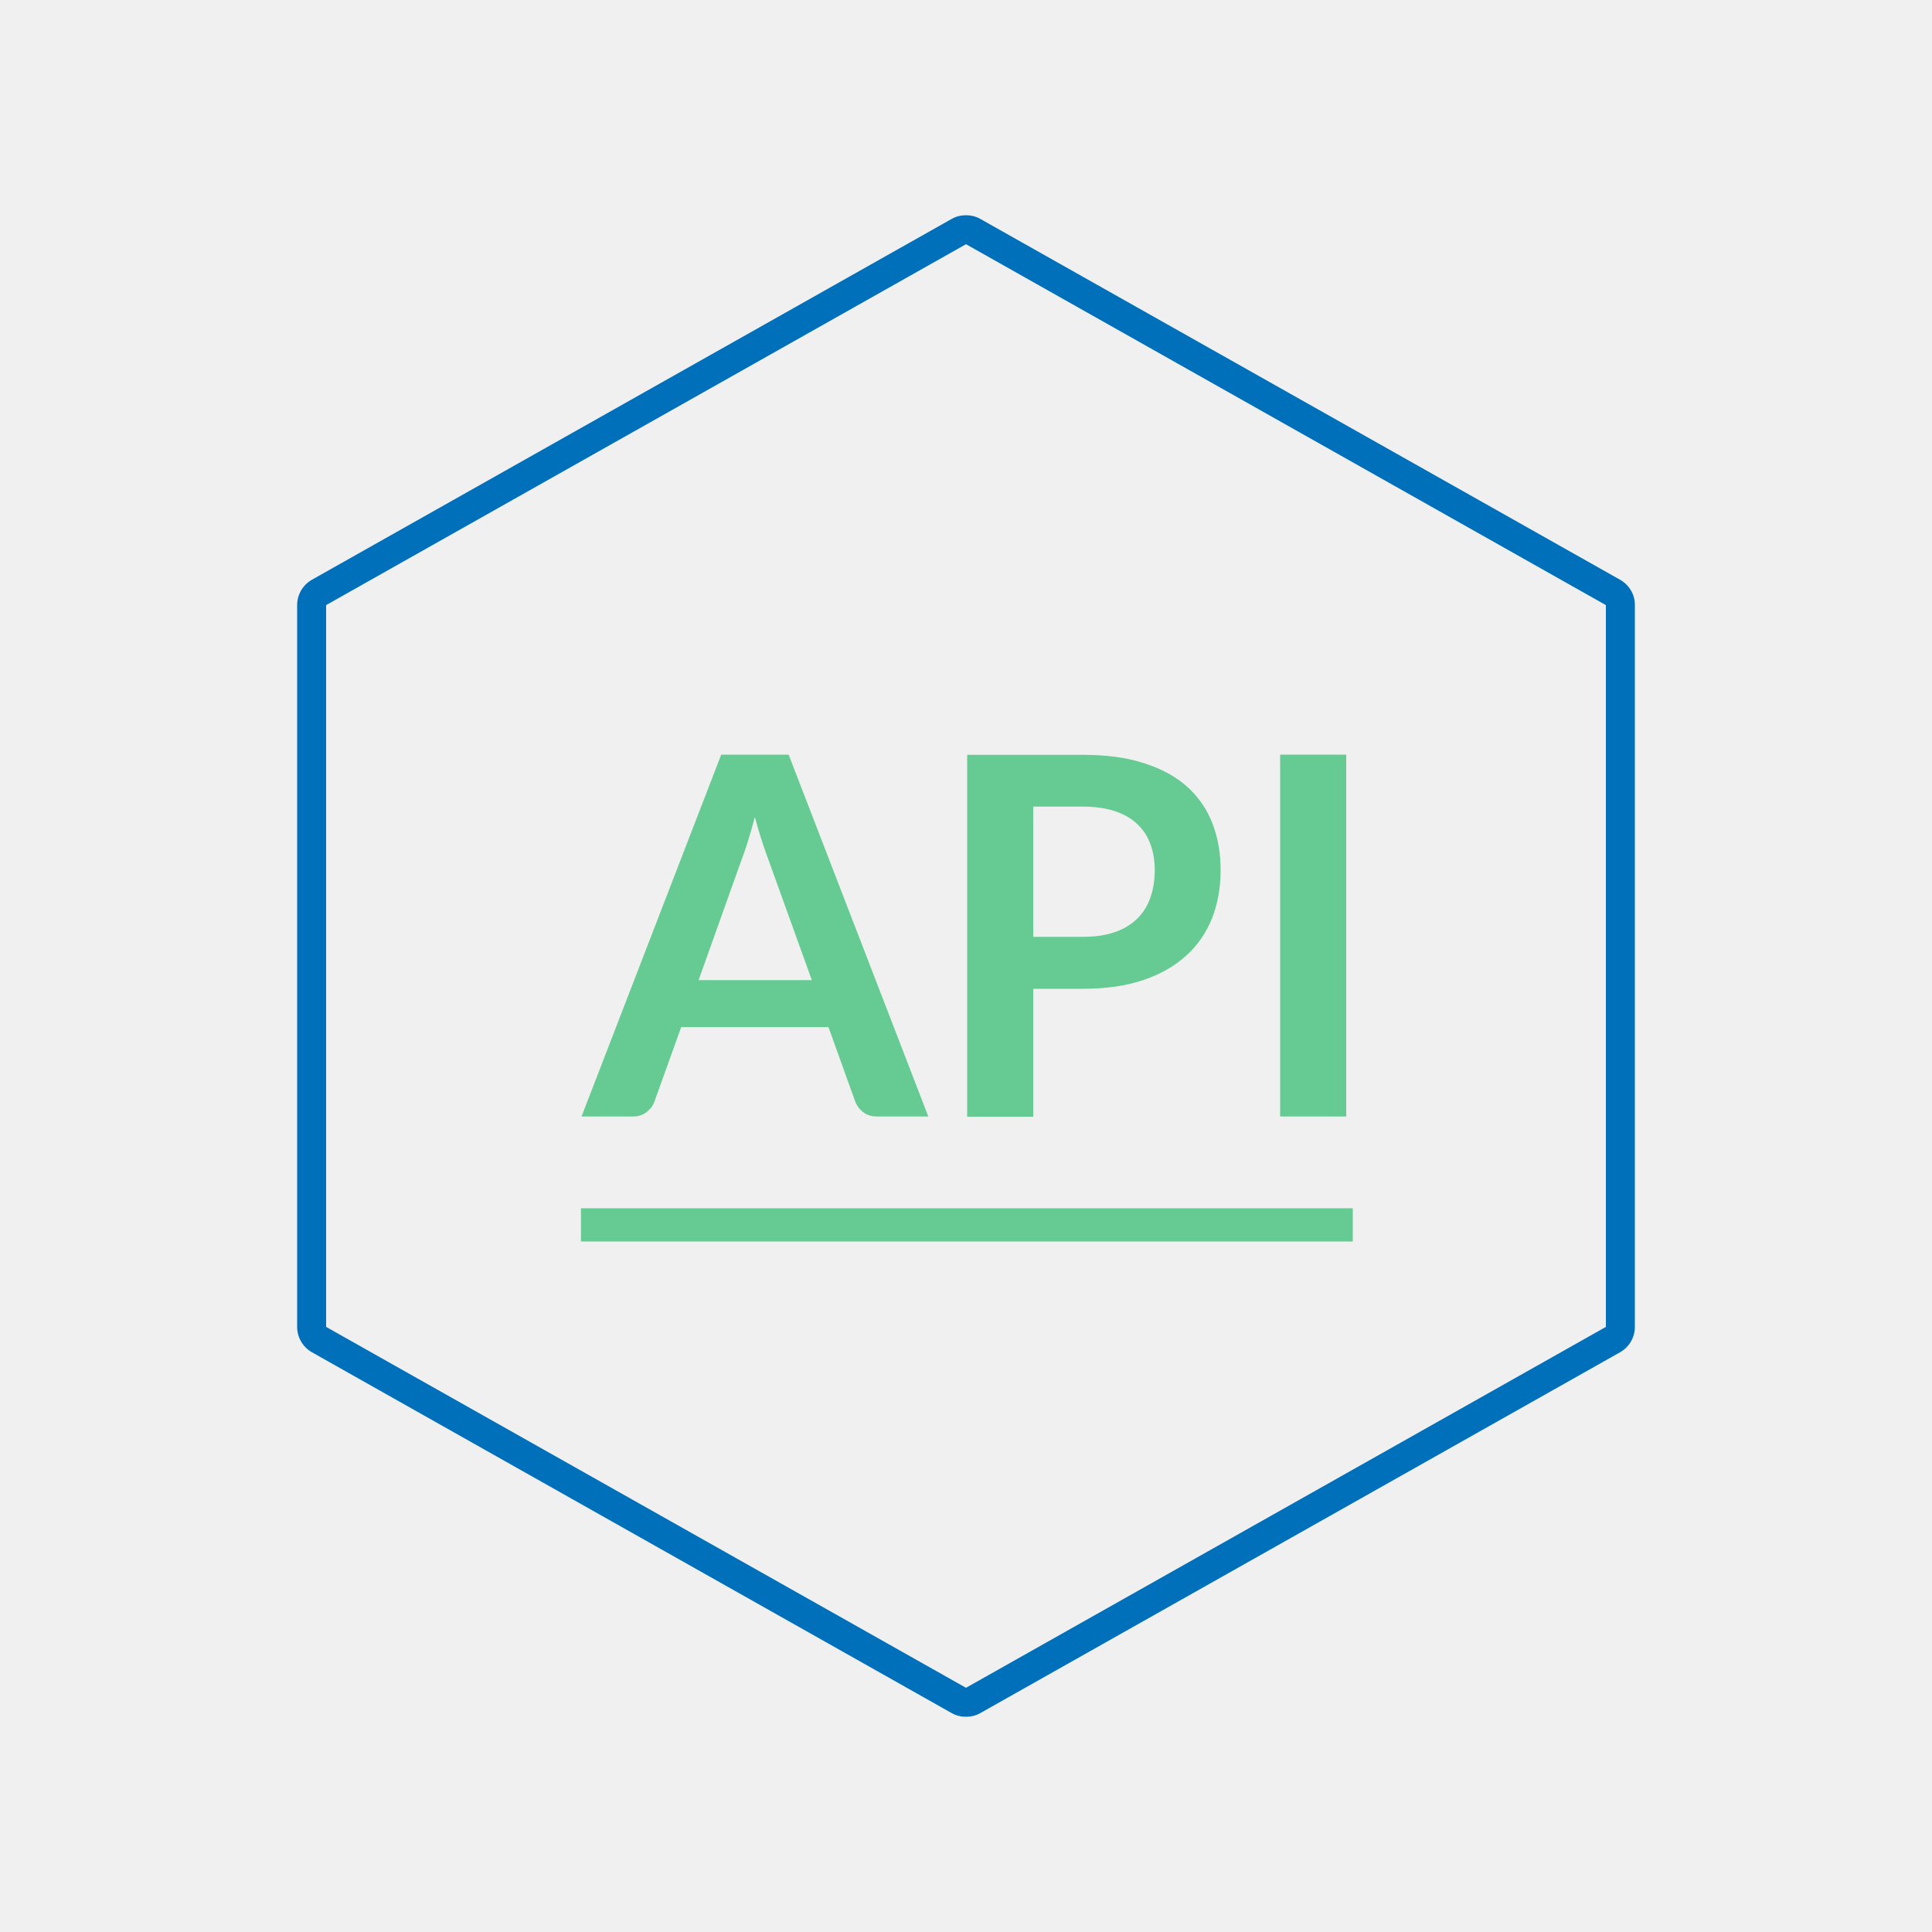
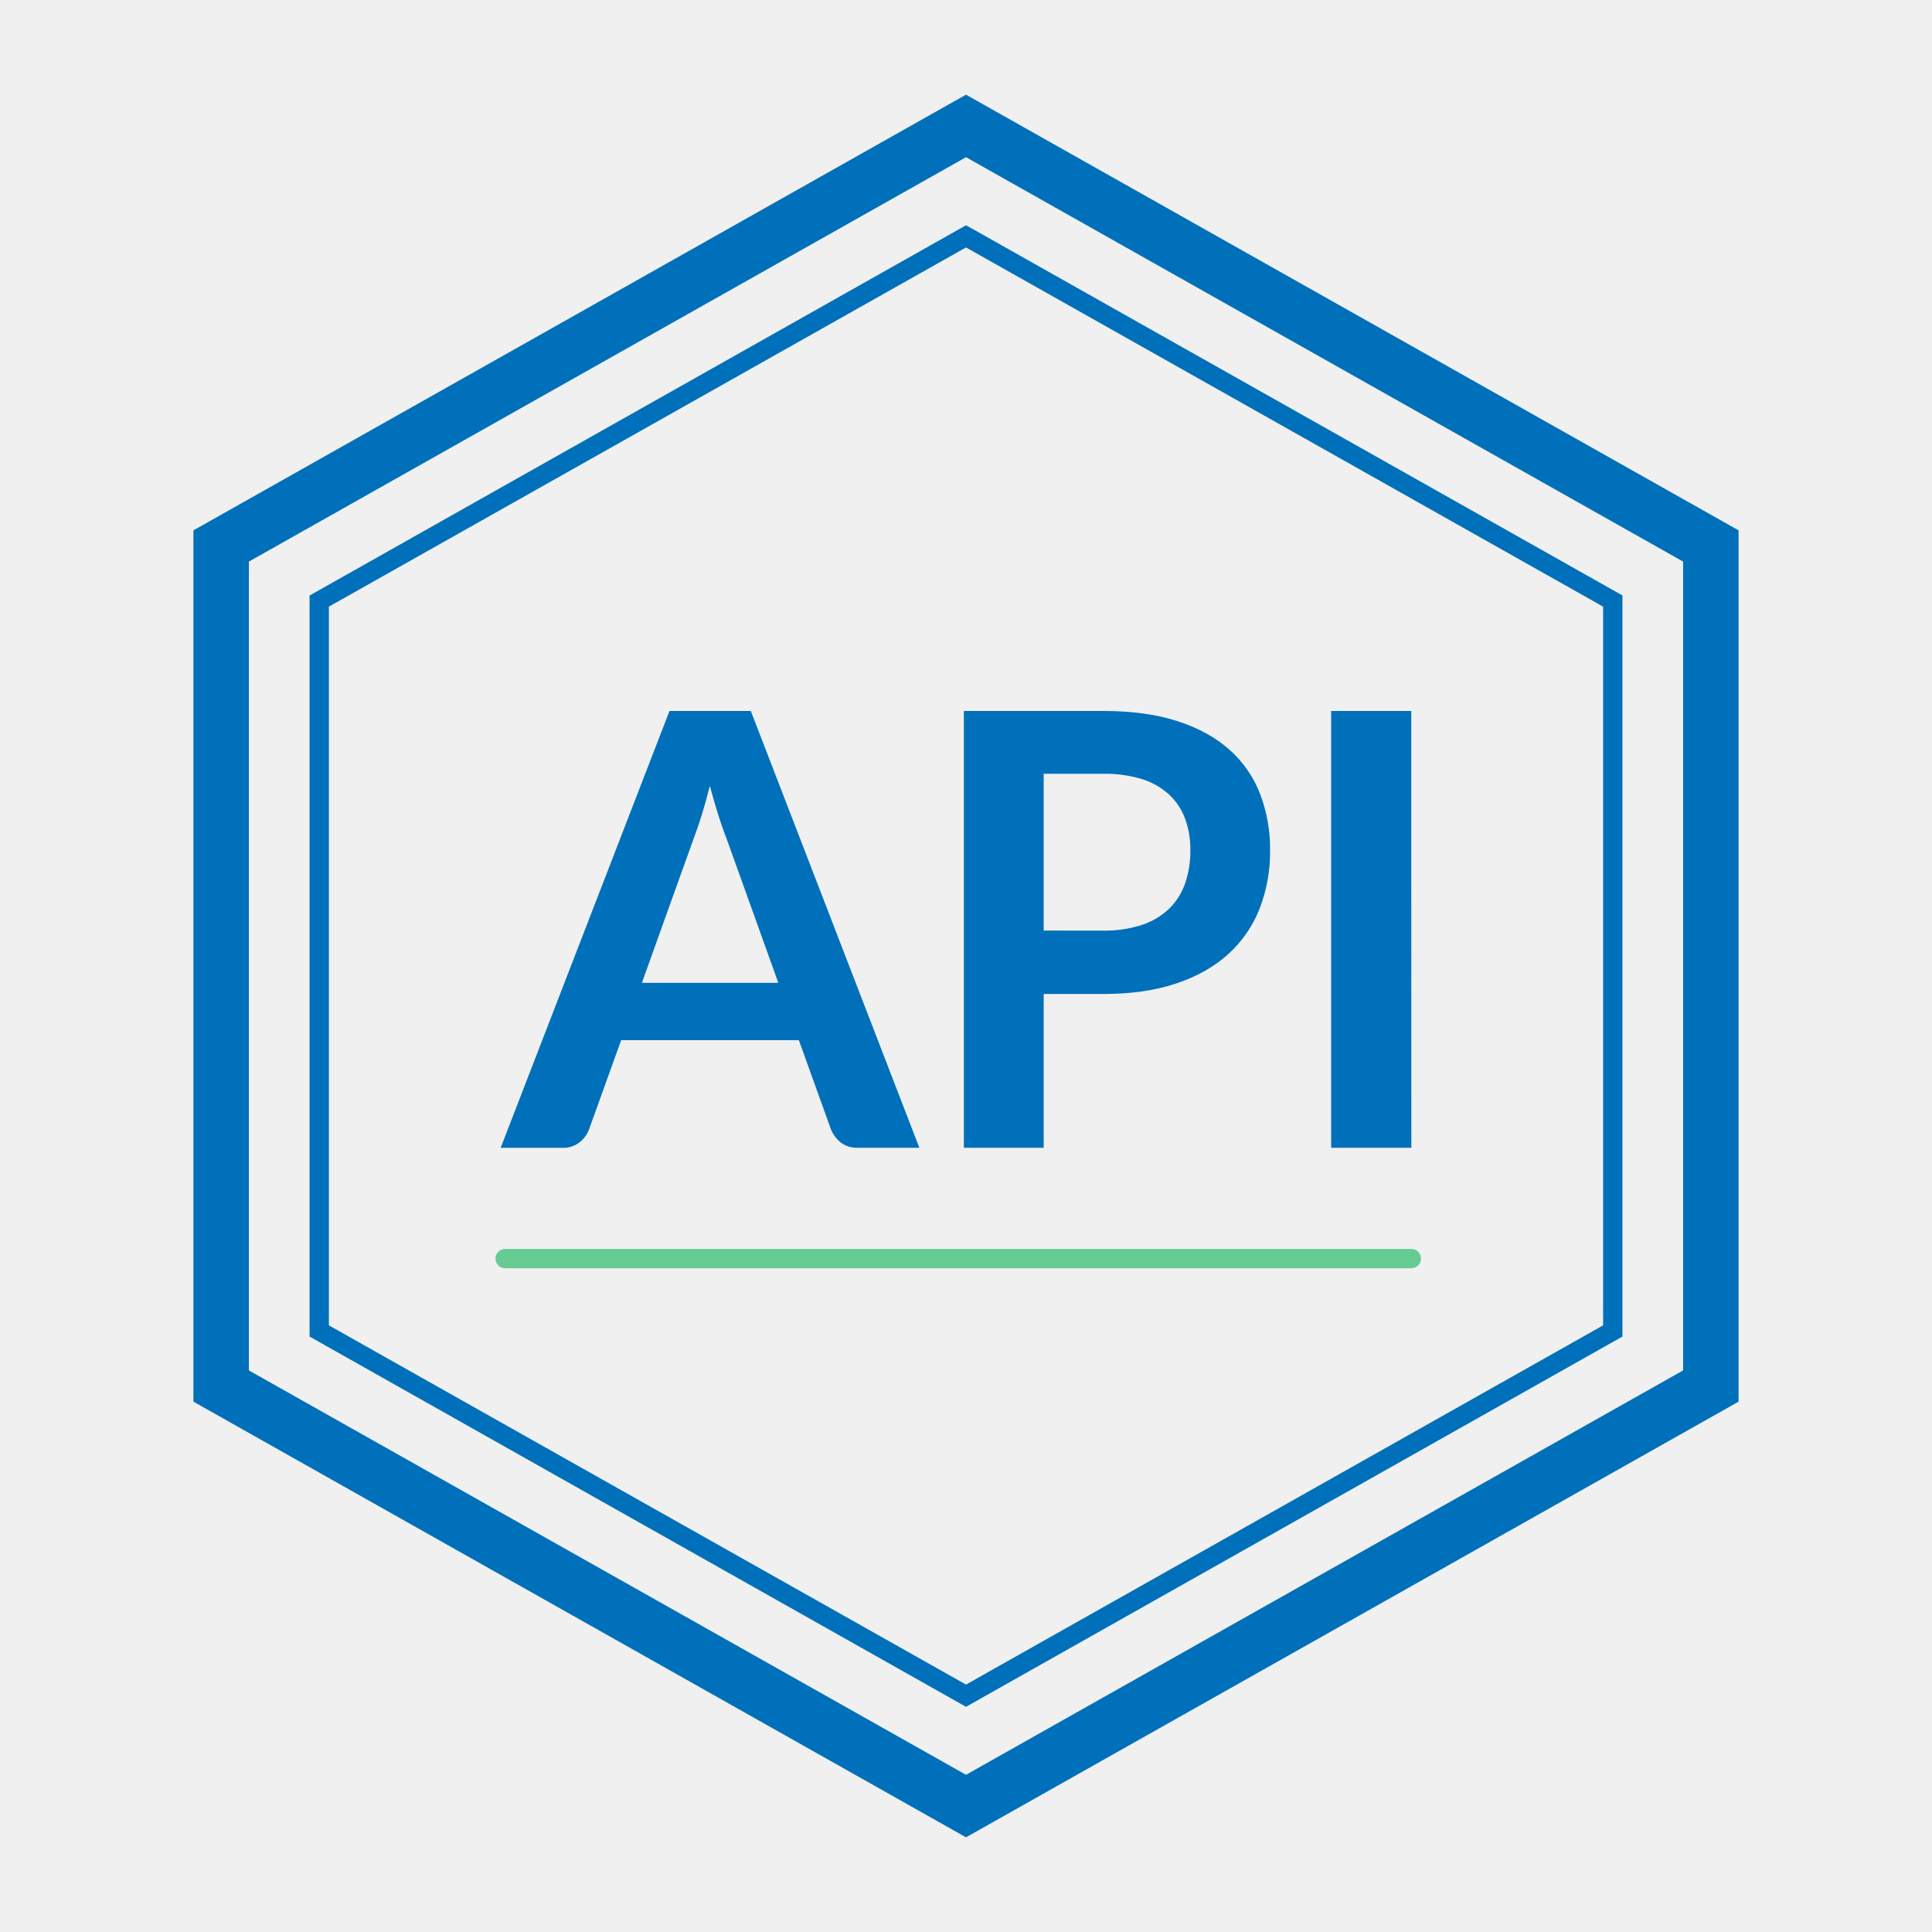
- <svg xmlns="http://www.w3.org/2000/svg" version="1.1" id="Ebene_1" x="0px" y="0px" width="1000px" height="1000px" viewBox="0 0 1000 1000" enable-background="new 0 0 1000 1000" xml:space="preserve">
-   <g display="none">
-     <path display="inline" fill="#FFFFFF" d="M60.7,765.4c0,27.8,22.6,50.3,50.3,50.3h778c27.8,0,50.3-22.6,50.3-50.3V279.9H60.7V765.4   z M420.9,381.2h313.5c5.4,0,9.8,4.4,9.8,9.8c0,5.4-4.4,9.8-9.8,9.8H420.9c-5.4,0-9.8-4.4-9.8-9.8   C411.1,385.6,415.5,381.2,420.9,381.2z M420.7,424.4h177.9c5.4,0,9.8,4.4,9.8,9.8c0.1,5.5-4.3,9.8-9.7,9.8h-178   c-5.4,0-9.8-4.4-9.8-9.8C410.9,428.8,415.3,424.4,420.7,424.4z M420,513.8h313.5c5.4,0,9.8,4.4,9.8,9.8c0.1,5.5-4.3,9.8-9.7,9.8   H420c-5.4,0-9.8-4.4-9.8-9.8S414.6,513.8,420,513.8z M420,557.2h177.9c5.4,0,9.8,4.4,9.8,9.8c0.1,5.4-4.3,9.8-9.7,9.8H420   c-5.4,0-9.8-4.4-9.8-9.8S414.6,557.2,420,557.2z M420,651.9h313.5c5.4,0,9.8,4.4,9.8,9.8c0.1,5.4-4.3,9.8-9.7,9.8H420   c-5.4,0-9.8-4.4-9.8-9.8S414.6,651.9,420,651.9z M420,695.1h177.9c5.4,0,9.8,4.4,9.8,9.8c0.1,5.5-4.3,9.8-9.7,9.8H420   c-5.4,0-9.8-4.4-9.8-9.8S414.6,695.1,420,695.1z M348.2,383.5l-48,48l-21.6-21.6l6.8-6.8l14.7,14.9l41.3-41.3L348.2,383.5z    M305.2,364.4c6.3,0,12.5,1.4,18.2,3.3l-7.6,7.6c-3.4-1-6.8-1.5-10.6-1.5c-21.1,0-38.3,17.3-38.3,38.3c0,21.1,17.3,38.3,38.3,38.3   c21.1,0,38.3-17.3,38.3-38.3v0.1h9.6c0,26.4-21.6,48-48,48c-26.4,0-48-21.6-48-48C257.2,386,278.8,364.4,305.2,364.4z M347.4,516.3   l-48,48l-21.6-21.6l6.8-6.8l14.7,14.9l41.3-41.3L347.4,516.3z M304.4,497.2c6.3,0,12.5,1.4,18.2,3.3l-7.6,7.6   c-3.4-1-6.8-1.5-10.6-1.5c-21.1,0-38.3,17.3-38.3,38.3c0,21.1,17.3,38.3,38.3,38.3c21.1,0,38.3-17.3,38.3-38.3v0.1h9.6   c0,26.4-21.6,48-48,48c-26.4,0-48-21.6-48-48S278,497.2,304.4,497.2z M347.4,654.2l-48,48l-21.6-21.6l6.8-6.8l14.7,14.9l41.3-41.3   L347.4,654.2z M304.4,635.1c6.3,0,12.5,1.4,18.2,3.3l-7.6,7.6c-3.4-1-6.8-1.5-10.6-1.5c-21.1,0-38.3,17.3-38.3,38.3   s17.3,38.3,38.3,38.3c21.1,0,38.3-17.3,38.3-38.3v0.1h9.6c0,26.4-21.6,48-48,48c-26.4,0-48-21.6-48-48S278,635.1,304.4,635.1z" />
-     <path display="inline" fill="#0070BA" d="M889,173.5H111c-33.6,0-61.1,27.5-61.1,61.1v530.9c0,33.6,27.5,61.1,61.1,61.1h778   c33.6,0,61.1-27.5,61.1-61.1V234.6C950.1,200.9,922.7,173.5,889,173.5z M939.3,765.4c0,27.8-22.6,50.3-50.3,50.3H111   c-27.8,0-50.3-22.6-50.3-50.3V279.9h878.6V765.4z M859.9,226.4c0,8.1-6.6,14.7-14.7,14.7s-14.7-6.6-14.7-14.7   c0-8.1,6.6-14.7,14.7-14.7S859.9,218.3,859.9,226.4z M816.7,226.4c0,8.1-6.6,14.7-14.7,14.7s-14.7-6.6-14.7-14.7   c0-8.1,6.6-14.7,14.7-14.7S816.7,218.3,816.7,226.4z M888.3,211.7c8.1,0,14.7,6.6,14.7,14.7c0,8.1-6.6,14.7-14.7,14.7   s-14.7-6.6-14.7-14.7C873.6,218.3,880.2,211.7,888.3,211.7z" />
-     <polygon display="inline" fill="#66CB92" points="285.4,403.1 278.7,409.9 300.3,431.5 348.2,383.5 341.4,376.7 300.2,418  " />
-     <path display="inline" fill="#66CB92" d="M305.2,460.3c26.4,0,48-21.6,48-48h-9.6v-0.1c0,21.1-17.3,38.3-38.3,38.3   c-21.1,0-38.3-17.3-38.3-38.3c0-21.1,17.3-38.3,38.3-38.3c3.8,0,7.2,0.5,10.6,1.5l7.6-7.6c-5.8-2-12-3.3-18.2-3.3   c-26.4,0-48,21.6-48,48C257.2,438.7,278.8,460.3,305.2,460.3z" />
-     <path display="inline" fill="#66CB92" d="M420.9,400.8h313.5c5.4,0,9.8-4.4,9.8-9.8c0-5.4-4.4-9.8-9.8-9.8H420.9   c-5.4,0-9.8,4.4-9.8,9.8C411.1,396.4,415.5,400.8,420.9,400.8z" />
-     <path display="inline" fill="#0070BA" d="M420.7,444h178c5.4,0,9.8-4.3,9.7-9.8c0-5.4-4.4-9.8-9.8-9.8H420.7   c-5.4,0-9.8,4.4-9.8,9.8C410.9,439.6,415.3,444,420.7,444z" />
-     <polygon display="inline" fill="#66CB92" points="284.7,535.9 277.9,542.7 299.5,564.2 347.4,516.3 340.7,509.5 299.4,550.8  " />
-     <path display="inline" fill="#66CB92" d="M304.4,593.1c26.4,0,48-21.6,48-48h-9.6V545c0,21.1-17.3,38.3-38.3,38.3   c-21.1,0-38.3-17.3-38.3-38.3c0-21.1,17.3-38.3,38.3-38.3c3.8,0,7.2,0.5,10.6,1.5l7.6-7.6c-5.8-2-12-3.3-18.2-3.3   c-26.4,0-48,21.6-48,48S278,593.1,304.4,593.1z" />
-     <path display="inline" fill="#66CB92" d="M420,533.4h313.6c5.4,0,9.8-4.3,9.7-9.8c0-5.4-4.4-9.8-9.8-9.8H420   c-5.4,0-9.8,4.4-9.8,9.8S414.6,533.4,420,533.4z" />
-     <path display="inline" fill="#0070BA" d="M420,576.8h178c5.4,0,9.8-4.4,9.7-9.8c0-5.4-4.4-9.8-9.8-9.8H420c-5.4,0-9.8,4.4-9.8,9.8   S414.6,576.8,420,576.8z" />
-     <path display="inline" fill="#66CB92" d="M304.4,731c26.4,0,48-21.6,48-48h-9.6V683c0,21.1-17.3,38.3-38.3,38.3   c-21.1,0-38.3-17.3-38.3-38.3s17.3-38.3,38.3-38.3c3.8,0,7.2,0.5,10.6,1.5l7.6-7.6c-5.8-2-12-3.3-18.2-3.3c-26.4,0-48,21.6-48,48   S278,731,304.4,731z" />
-     <polygon display="inline" fill="#66CB92" points="284.7,673.9 277.9,680.6 299.5,702.2 347.4,654.2 340.7,647.5 299.4,688.8  " />
-     <path display="inline" fill="#66CB92" d="M420,671.5h313.6c5.4,0,9.8-4.4,9.7-9.8c0-5.4-4.4-9.8-9.8-9.8H420   c-5.4,0-9.8,4.4-9.8,9.8S414.6,671.5,420,671.5z" />
-     <path display="inline" fill="#0070BA" d="M420,714.8h178c5.4,0,9.8-4.3,9.7-9.8c0-5.4-4.4-9.8-9.8-9.8H420c-5.4,0-9.8,4.4-9.8,9.8   S414.6,714.8,420,714.8z" />
-     <circle display="inline" fill="#FFFFFF" cx="802" cy="226.4" r="14.7" />
-     <circle display="inline" fill="#FFFFFF" cx="845.2" cy="226.4" r="14.7" />
-     <circle display="inline" fill="#FFFFFF" cx="888.3" cy="226.4" r="14.7" />
-   </g>
-   <g display="none">
-     <path display="inline" fill="none" d="M623.1,752.1H706c48.7,0,91.6,24.9,116.7,62.6V124.2H304v751.5H484   C492.1,806.1,551.3,752.1,623.1,752.1z M758.3,629.1c-8.1,51.6-56.5,86.8-108.1,78.7c-51.6-8.1-86.8-56.5-78.7-108.1   c8.1-51.6,56.5-86.8,108.1-78.7C731.2,529.2,766.4,577.6,758.3,629.1z M411.9,215.3h298.7v16.3H411.9V215.3z M411.9,267.8h298.7   v16.3H411.9V267.8z M411.9,320.3h298.7v16.3H411.9V320.3z" />
-     <path display="inline" fill="#66CB92" d="M706,752.1h-82.9c-71.8,0-131,54-139.1,123.7h338.6v-61.1   C797.6,776.9,754.7,752.1,706,752.1z" />
-     <path display="inline" fill="#0070BA" d="M835.5,888.6v-49.8V663.4v-552H205.9c-22.8,0-41.4,18.6-41.4,41.4v694.3   c0,22.8,18.6,41.4,41.4,41.4h181.5h95.7H835.5z M304,875.8V124.2h518.7v690.4v61.1H484H304z" />
-     <ellipse transform="matrix(0.7071 -0.7071 0.7071 0.7071 -239.7276 650.157)" display="inline" fill="#66CB92" cx="664.9" cy="614.5" rx="94.5" ry="94.5" />
-     <rect x="411.9" y="320.3" display="inline" fill="#66CB92" width="298.7" height="16.3" />
-     <rect x="411.9" y="267.8" display="inline" fill="#0070BA" width="298.7" height="16.3" />
-     <rect x="411.9" y="215.3" display="inline" fill="#66CB92" width="298.7" height="16.3" />
-   </g>
-   <g display="none">
-     <path display="inline" fill="none" d="M61,765.2c0,1.2,0.1,2.4,0.1,3.5v-8.2C85.8,723.4,128,699,175.9,699h81.4   c68.8,0,125.8,50.5,136,116.5h495.4c27.7,0,50.3-22.6,50.3-50.3V280H61V765.2z M858.8,672.3l-19.6,6.4c-1.3,4.4-3,8.4-5.1,12.5   l9.4,18.6L827.4,726l-18.6-9.4c-4,2-8.1,4-12.5,5.1l-6.4,19.6H767l-6.4-19.6c-4.4-1.3-8.4-3-12.5-5.1l-18.6,9.4l-16.2-16.2   l9.4-18.6c-2-4-4-8.1-5.1-12.5l-19.6-6.4v-22.9l19.6-6.4c1.3-4.4,3-8.4,5.1-12.5l-9.4-18.6l16.2-16.2l18.6,9.4c4-2,8.1-4,12.5-5.1   l6.4-19.6h22.9l6.4,19.6c4.4,1.3,8.4,3,12.5,5.1l18.6-9.4l16.2,16.2l-9.4,18.6c2,4,4,8.1,5.1,12.5l19.6,6.4V672.3z M538.5,375.3   h313.3c5.4,0,9.8,4.4,9.8,9.8c0,5.4-4.4,9.8-9.8,9.8H538.5c-5.4,0-9.8-4.4-9.8-9.8C528.7,379.7,533.1,375.3,538.5,375.3z    M537.7,439.4h313.3c5.4,0,9.8,4.4,9.8,9.8c0,5.4-4.4,9.8-9.8,9.8H537.7c-5.4,0-9.8-4.4-9.8-9.8   C527.9,443.8,532.3,439.4,537.7,439.4z M527.9,508.7c0-5.4,4.4-9.8,9.8-9.8h313.3c5.4,0,9.8,4.4,9.8,9.8v0c0,5.4-4.4,9.8-9.8,9.8   H537.7C532.3,518.5,527.9,514.1,527.9,508.7L527.9,508.7z M216.2,470.8c51.3,0,92.9,41.6,92.9,92.9c0,51.3-41.6,92.9-92.9,92.9   c-51.3,0-92.9-41.6-92.9-92.9C123.2,512.4,164.8,470.8,216.2,470.8z" />
-     <path display="inline" fill="none" d="M832.4,646.7c-1.3-5.1-3.4-10.1-6.1-14.5l-1-2l8.8-17.2l-8.1-8.1l-17.2,8.8l-2-1   c-4.4-2.7-9.4-4.7-14.5-6.1l-2-0.7l-6.1-18.2h-11.5l-6.1,18.2l-2,0.7c-5.1,1.3-9.8,3.4-14.5,6.1l-2,1l-17.2-8.8l-8.1,8.1l8.8,17.2   l-1,2c-2.7,4.4-4.7,9.4-6.1,14.5l-0.7,2l-18.2,6.1v11.5l18.2,6.1l0.7,2c1.3,5.1,3.4,10.1,6.1,14.5l1,2l-8.8,17.2l8.1,8.1l17.2-8.8   l2,1c4.4,2.7,9.4,4.7,14.5,6.1l2,0.7l6.1,18.2h11.5l6.1-18.2l2-0.7c5.1-1.3,9.8-3.4,14.5-6.1l2-1l17.2,8.8l8.1-8.1l-8.8-17.2l1-2   c2.7-4.4,4.7-9.4,6.1-14.5l0.7-2l18.2-6.1v-11.5l-18.2-6.1L832.4,646.7z M778.4,698.7c-20.9,0-38.1-17.2-38.1-38.1   s17.2-38.1,38.1-38.1c20.9,0,38.1,17.2,38.1,38.1S799.4,698.7,778.4,698.7z" />
-     <ellipse transform="matrix(0.9925 -0.1222 0.1222 0.9925 -74.8723 100.0611)" display="inline" fill="none" cx="778.4" cy="660.5" rx="30" ry="30" />
-     <path display="inline" fill="#66CB92" d="M257.3,699h-81.4c-47.9,0-90,24.4-114.7,61.5v8.2c1.8,26.1,23.6,46.7,50.1,46.7h282   C383.1,749.5,326.1,699,257.3,699z" />
-     <ellipse transform="matrix(0.7071 -0.7071 0.7071 0.7071 -335.2787 317.9649)" display="inline" fill="#66CB92" cx="216.2" cy="563.7" rx="92.9" ry="92.9" />
-     <path display="inline" fill="#0070BA" d="M888.7,173.7H111.3c-33.7,0-61.1,27.4-61.1,61.1v530.5c0,12.9,4,24.9,10.9,34.8   c6.1,8.8,14.5,16,24.4,20.6c7.8,3.7,16.6,5.7,25.8,5.7h777.4c33.7,0,61.1-27.4,61.1-61.1V234.8   C949.7,201.1,922.4,173.7,888.7,173.7z M205.1,226.6c0,8.1-6.6,14.7-14.7,14.7c-8.1,0-14.7-6.6-14.7-14.7c0-8.1,6.6-14.7,14.7-14.7   C198.5,211.9,205.1,218.5,205.1,226.6z M162,226.6c0,8.1-6.6,14.7-14.7,14.7s-14.7-6.6-14.7-14.7c0-8.1,6.6-14.7,14.7-14.7   S162,218.5,162,226.6z M104.1,211.9c8.1,0,14.7,6.6,14.7,14.7c0,8.1-6.6,14.7-14.7,14.7s-14.7-6.6-14.7-14.7   C89.5,218.5,96,211.9,104.1,211.9z M939,765.2c0,27.7-22.6,50.3-50.3,50.3H393.3h-282c-26.5,0-48.3-20.7-50.1-46.7   c-0.1-1.2-0.1-2.3-0.1-3.5V280H939V765.2z" />
-     <path display="inline" fill="#66CB92" d="M538.5,394.9h313.3c5.4,0,9.8-4.4,9.8-9.8c0-5.4-4.4-9.8-9.8-9.8H538.5   c-5.4,0-9.8,4.4-9.8,9.8C528.7,390.6,533.1,394.9,538.5,394.9z" />
-     <path display="inline" fill="#0070BA" d="M537.7,459h313.3c5.4,0,9.8-4.4,9.8-9.8c0-5.4-4.4-9.8-9.8-9.8H537.7   c-5.4,0-9.8,4.4-9.8,9.8C527.9,454.6,532.3,459,537.7,459z" />
-     <path display="inline" fill="#66CB92" d="M537.7,518.5h313.3c5.4,0,9.8-4.4,9.8-9.8v0c0-5.4-4.4-9.8-9.8-9.8H537.7   c-5.4,0-9.8,4.4-9.8,9.8v0C527.9,514.1,532.3,518.5,537.7,518.5z" />
-     <circle display="inline" fill="#FFFFFF" cx="104.1" cy="226.6" r="14.7" />
-     <circle display="inline" fill="#FFFFFF" cx="147.3" cy="226.6" r="14.7" />
-     <circle display="inline" fill="#FFFFFF" cx="190.4" cy="226.6" r="14.7" />
-     <path display="inline" fill="#66CB92" d="M778.4,622.4c-20.9,0-38.1,17.2-38.1,38.1s17.2,38.1,38.1,38.1   c20.9,0,38.1-17.2,38.1-38.1S799.4,622.4,778.4,622.4z M778.4,690.6c-16.5,0-30-13.5-30-30s13.5-30,30-30c16.5,0,30,13.5,30,30   S795,690.6,778.4,690.6z" />
-     <path display="inline" fill="#0070BA" d="M834.1,630.5l9.4-18.6l-16.2-16.2l-18.6,9.4c-4-2-8.1-3.7-12.5-5.1l-6.4-19.6H767   l-6.4,19.6c-4.4,1-8.4,3-12.5,5.1l-18.6-9.4l-16.2,16.2l9.4,18.6c-2,4-3.7,8.1-5.1,12.5l-19.6,6.4v22.9l19.6,6.4   c1,4.4,3,8.4,5.1,12.5l-9.4,18.6l16.2,16.2l18.6-9.4c4,2,8.1,3.7,12.5,5.1l6.4,19.6h22.9l6.4-19.6c4.4-1,8.4-3,12.5-5.1l18.6,9.4   l16.2-16.2l-9.4-18.6c2-4,3.7-8.1,5.1-12.5l19.6-6.4v-22.9l-19.6-6.4C838.2,638.6,836.1,634.5,834.1,630.5z M851.3,666.3l-18.2,6.1   l-0.7,2c-1.3,5.1-3.4,10.1-6.1,14.5l-1,2l8.8,17.2l-8.1,8.1l-17.2-8.8l-2,1c-4.7,2.7-9.4,4.7-14.5,6.1l-2,0.7l-6.1,18.2h-11.5   l-6.1-18.2l-2-0.7c-5.1-1.3-10.1-3.4-14.5-6.1l-2-1l-17.2,8.8l-8.1-8.1l8.8-17.2l-1-2c-2.7-4.4-4.7-9.4-6.1-14.5l-0.7-2l-18.2-6.1   v-11.5l18.2-6.1l0.7-2c1.3-5.1,3.4-10.1,6.1-14.5l1-2l-8.8-17.2l8.1-8.1l17.2,8.8l2-1c4.7-2.7,9.4-4.7,14.5-6.1l2-0.7l6.1-18.2   h11.5l6.1,18.2l2,0.7c5.1,1.3,10.1,3.4,14.5,6.1l2,1l17.2-8.8l8.1,8.1l-8.8,17.2l1,2c2.7,4.4,4.7,9.4,6.1,14.5l0.7,2l18.2,6.1   V666.3z" />
-   </g>
-   <g>
-     <path fill="none" d="M397.6,444.9c-1-2.8-2.1-6-3.4-9.8c-1.2-3.8-2.4-7.8-3.6-12.2c-1.2,4.4-2.3,8.5-3.5,12.3   c-1.2,3.8-2.3,7.1-3.4,9.9l-22.4,62.1h58.6L397.6,444.9z" />
-     <path fill="none" d="M576.9,482.4c4.6-1.6,8.5-3.9,11.6-6.9c3.1-3,5.4-6.6,6.9-10.9c1.5-4.3,2.3-9,2.3-14.4c0-5-0.8-9.5-2.3-13.5   c-1.5-4-3.8-7.5-6.9-10.4c-3.1-2.9-6.9-5.1-11.6-6.6c-4.6-1.5-10.1-2.3-16.4-2.3h-25.7v67.3h25.7   C566.8,484.8,572.2,484,576.9,482.4z" />
-     <path fill="none" d="M168.8,313.2v373.6L500,873.6l331.2-186.8V313.2L500,126.4L168.8,313.2z M373.2,390.6h34.9l72.3,187.3H454   c-3,0-5.4-0.8-7.3-2.3c-1.9-1.5-3.3-3.4-4.1-5.6l-13.8-38.4h-76.2l-13.8,38.4c-0.7,2-2,3.8-4,5.5c-2,1.6-4.4,2.4-7.3,2.4h-26.6   L373.2,390.6z M700.2,642.6H300.7v-17.2h399.5V642.6z M662.6,390.6h34.2v187.3h-34.2V390.6z M500.6,390.6h59.9   c12.3,0,22.9,1.5,31.9,4.4c9,3,16.5,7.1,22.3,12.3c5.8,5.3,10.1,11.6,12.9,18.9c2.8,7.3,4.2,15.3,4.2,24c0,9.1-1.5,17.4-4.4,24.9   c-2.9,7.5-7.4,14-13.4,19.4c-6,5.4-13.4,9.6-22.3,12.7c-8.9,3-19.3,4.5-31.2,4.5h-25.7v66.2h-34.2V390.6z" />
-     <path fill="#0070BA" d="M838.6,300.1L507.4,113.3c-2.3-1.3-4.8-1.9-7.4-1.9s-5.1,0.6-7.4,1.9L161.4,300.1   c-4.7,2.7-7.6,7.7-7.6,13.1v373.6c0,5.4,2.9,10.4,7.6,13.1l331.2,186.8c2.3,1.3,4.8,1.9,7.4,1.9s5.1-0.6,7.4-1.9l331.2-186.8   c4.7-2.7,7.6-7.7,7.6-13.1V313.2C846.3,307.8,843.3,302.8,838.6,300.1z M831.2,686.8L500,873.6L168.8,686.8V313.2L500,126.4   l331.2,186.8V686.8z" />
-     <path fill="#66CB92" d="M334.8,575.5c2-1.6,3.3-3.4,4-5.5l13.8-38.4h76.2l13.8,38.4c0.8,2.2,2.2,4.1,4.1,5.6   c1.9,1.5,4.3,2.3,7.3,2.3h26.5l-72.3-187.3h-34.9l-72.3,187.3h26.6C330.4,577.9,332.9,577.1,334.8,575.5z M383.8,445.1   c1.1-2.8,2.2-6.1,3.4-9.9c1.2-3.8,2.3-7.9,3.5-12.3c1.2,4.4,2.4,8.5,3.6,12.2c1.2,3.8,2.4,7,3.4,9.8l22.5,62.4h-58.6L383.8,445.1z" />
-     <path fill="#66CB92" d="M534.8,511.8h25.7c11.9,0,22.3-1.5,31.2-4.5c8.9-3,16.3-7.2,22.3-12.7c6-5.4,10.4-11.9,13.4-19.4   c2.9-7.5,4.4-15.8,4.4-24.9c0-8.7-1.4-16.7-4.2-24c-2.8-7.3-7.1-13.6-12.9-18.9c-5.8-5.3-13.3-9.4-22.3-12.3   c-9-3-19.7-4.4-31.9-4.4h-59.9v187.3h34.2V511.8z M534.8,417.5h25.7c6.3,0,11.8,0.8,16.4,2.3c4.6,1.5,8.5,3.7,11.6,6.6   c3.1,2.9,5.4,6.3,6.9,10.4c1.5,4,2.3,8.6,2.3,13.5c0,5.3-0.8,10.1-2.3,14.4c-1.5,4.3-3.8,7.9-6.9,10.9c-3.1,3-6.9,5.3-11.6,6.9   c-4.6,1.6-10.1,2.4-16.4,2.4h-25.7V417.5z" />
-     <rect x="662.6" y="390.6" fill="#66CB92" width="34.2" height="187.3" />
-     <rect x="300.7" y="625.4" fill="#66CB92" width="399.5" height="17.2" />
+ <svg xmlns="http://www.w3.org/2000/svg" viewBox="0 0 1000 1000">
+   <defs>
+     <style>.cls-1{fill:#0070ba;}.cls-2{fill:#66cb92;}</style>
+   </defs>
+   <g id="Grafik">
+     <path class="cls-1" d="M475.86,594.08H443.91a13.43,13.43,0,0,1-8.75-2.74,16.86,16.86,0,0,1-5.07-6.8L413.5,538.41h-92l-16.59,46.13a15,15,0,0,1-4.76,6.57,13.16,13.16,0,0,1-8.75,3H259.14L346.53,368h42.09Zm-73-85.37-27-75.21q-2-5-4.15-11.89t-4.3-14.85q-2,8-4.14,14.93t-4.15,12.12l-26.88,74.9Z" />
+     <path class="cls-1" d="M571.08,368q22.27,0,38.55,5.32t26.88,14.85A58.87,58.87,0,0,1,652.25,411a79.92,79.92,0,0,1,5.15,29.08,81.48,81.48,0,0,1-5.38,30.1A62.49,62.49,0,0,1,635.9,493.7q-10.75,9.84-27,15.32t-37.86,5.47H540.21v79.59H498.89V368Zm0,113.68a61.24,61.24,0,0,0,19.82-2.9A37.37,37.37,0,0,0,605,470.48a33.6,33.6,0,0,0,8.37-13.14,51.18,51.18,0,0,0,2.76-17.28,46.38,46.38,0,0,0-2.76-16.41A32.51,32.51,0,0,0,605,411.14a36.86,36.86,0,0,0-14-7.9,65.17,65.17,0,0,0-20-2.74H540.21v81.16Z" />
+     <path class="cls-1" d="M730.51,594.08H689V368h41.47Z" />
+     <path class="cls-2" d="M730.51,656.44H261.45a5,5,0,0,1,0-10H730.51a5,5,0,0,1,0,10Z" />
+     <path class="cls-1" d="M500,49,100.12,274.5v451L500,951,899.88,725.5v-451ZM871.18,709.32,500,918.63,128.82,709.32V290.68L500,81.37,871.18,290.68Z" />
+     <path class="cls-1" d="M495.09,119.37l-329.77,186-5.09,2.87V691.81l5.09,2.86,329.77,186,4.91,2.77,4.91-2.77,329.77-186,5.09-2.86V308.2l-5.09-2.87-329.77-186L500,116.6ZM829.77,314V686L500,871.93,170.23,686V314L500,128.08Z" />
  </g>
</svg>
